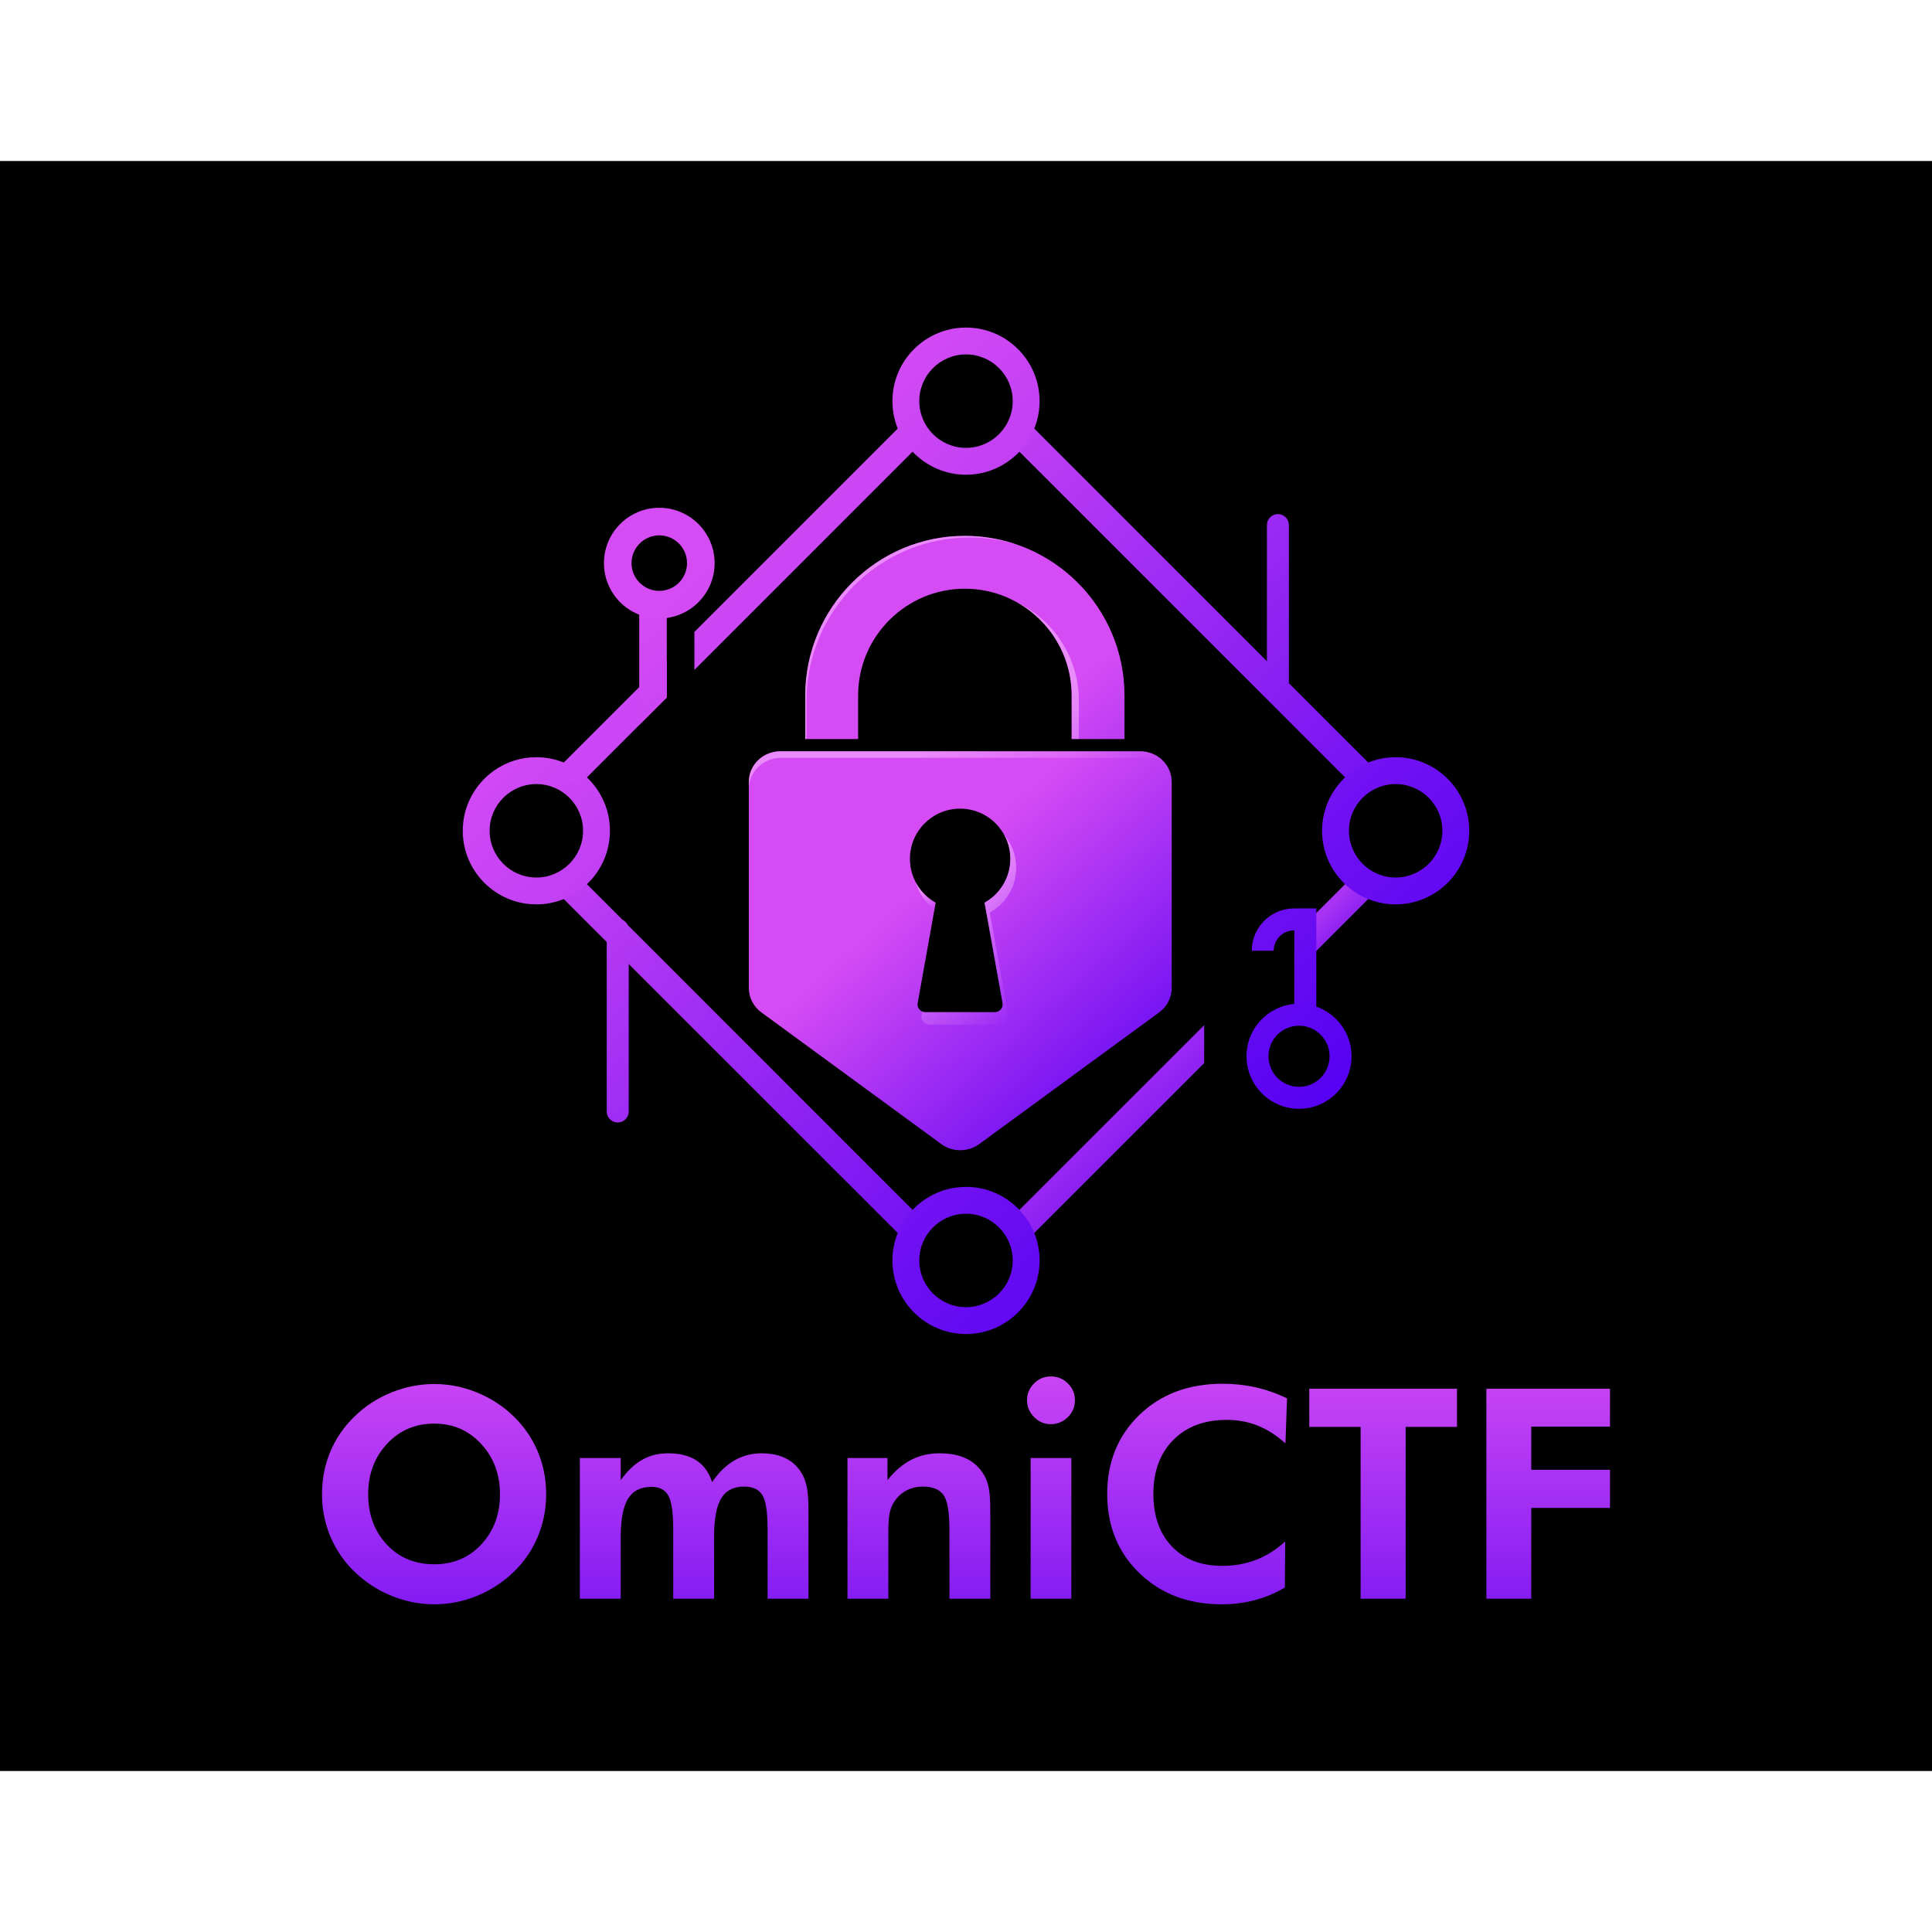
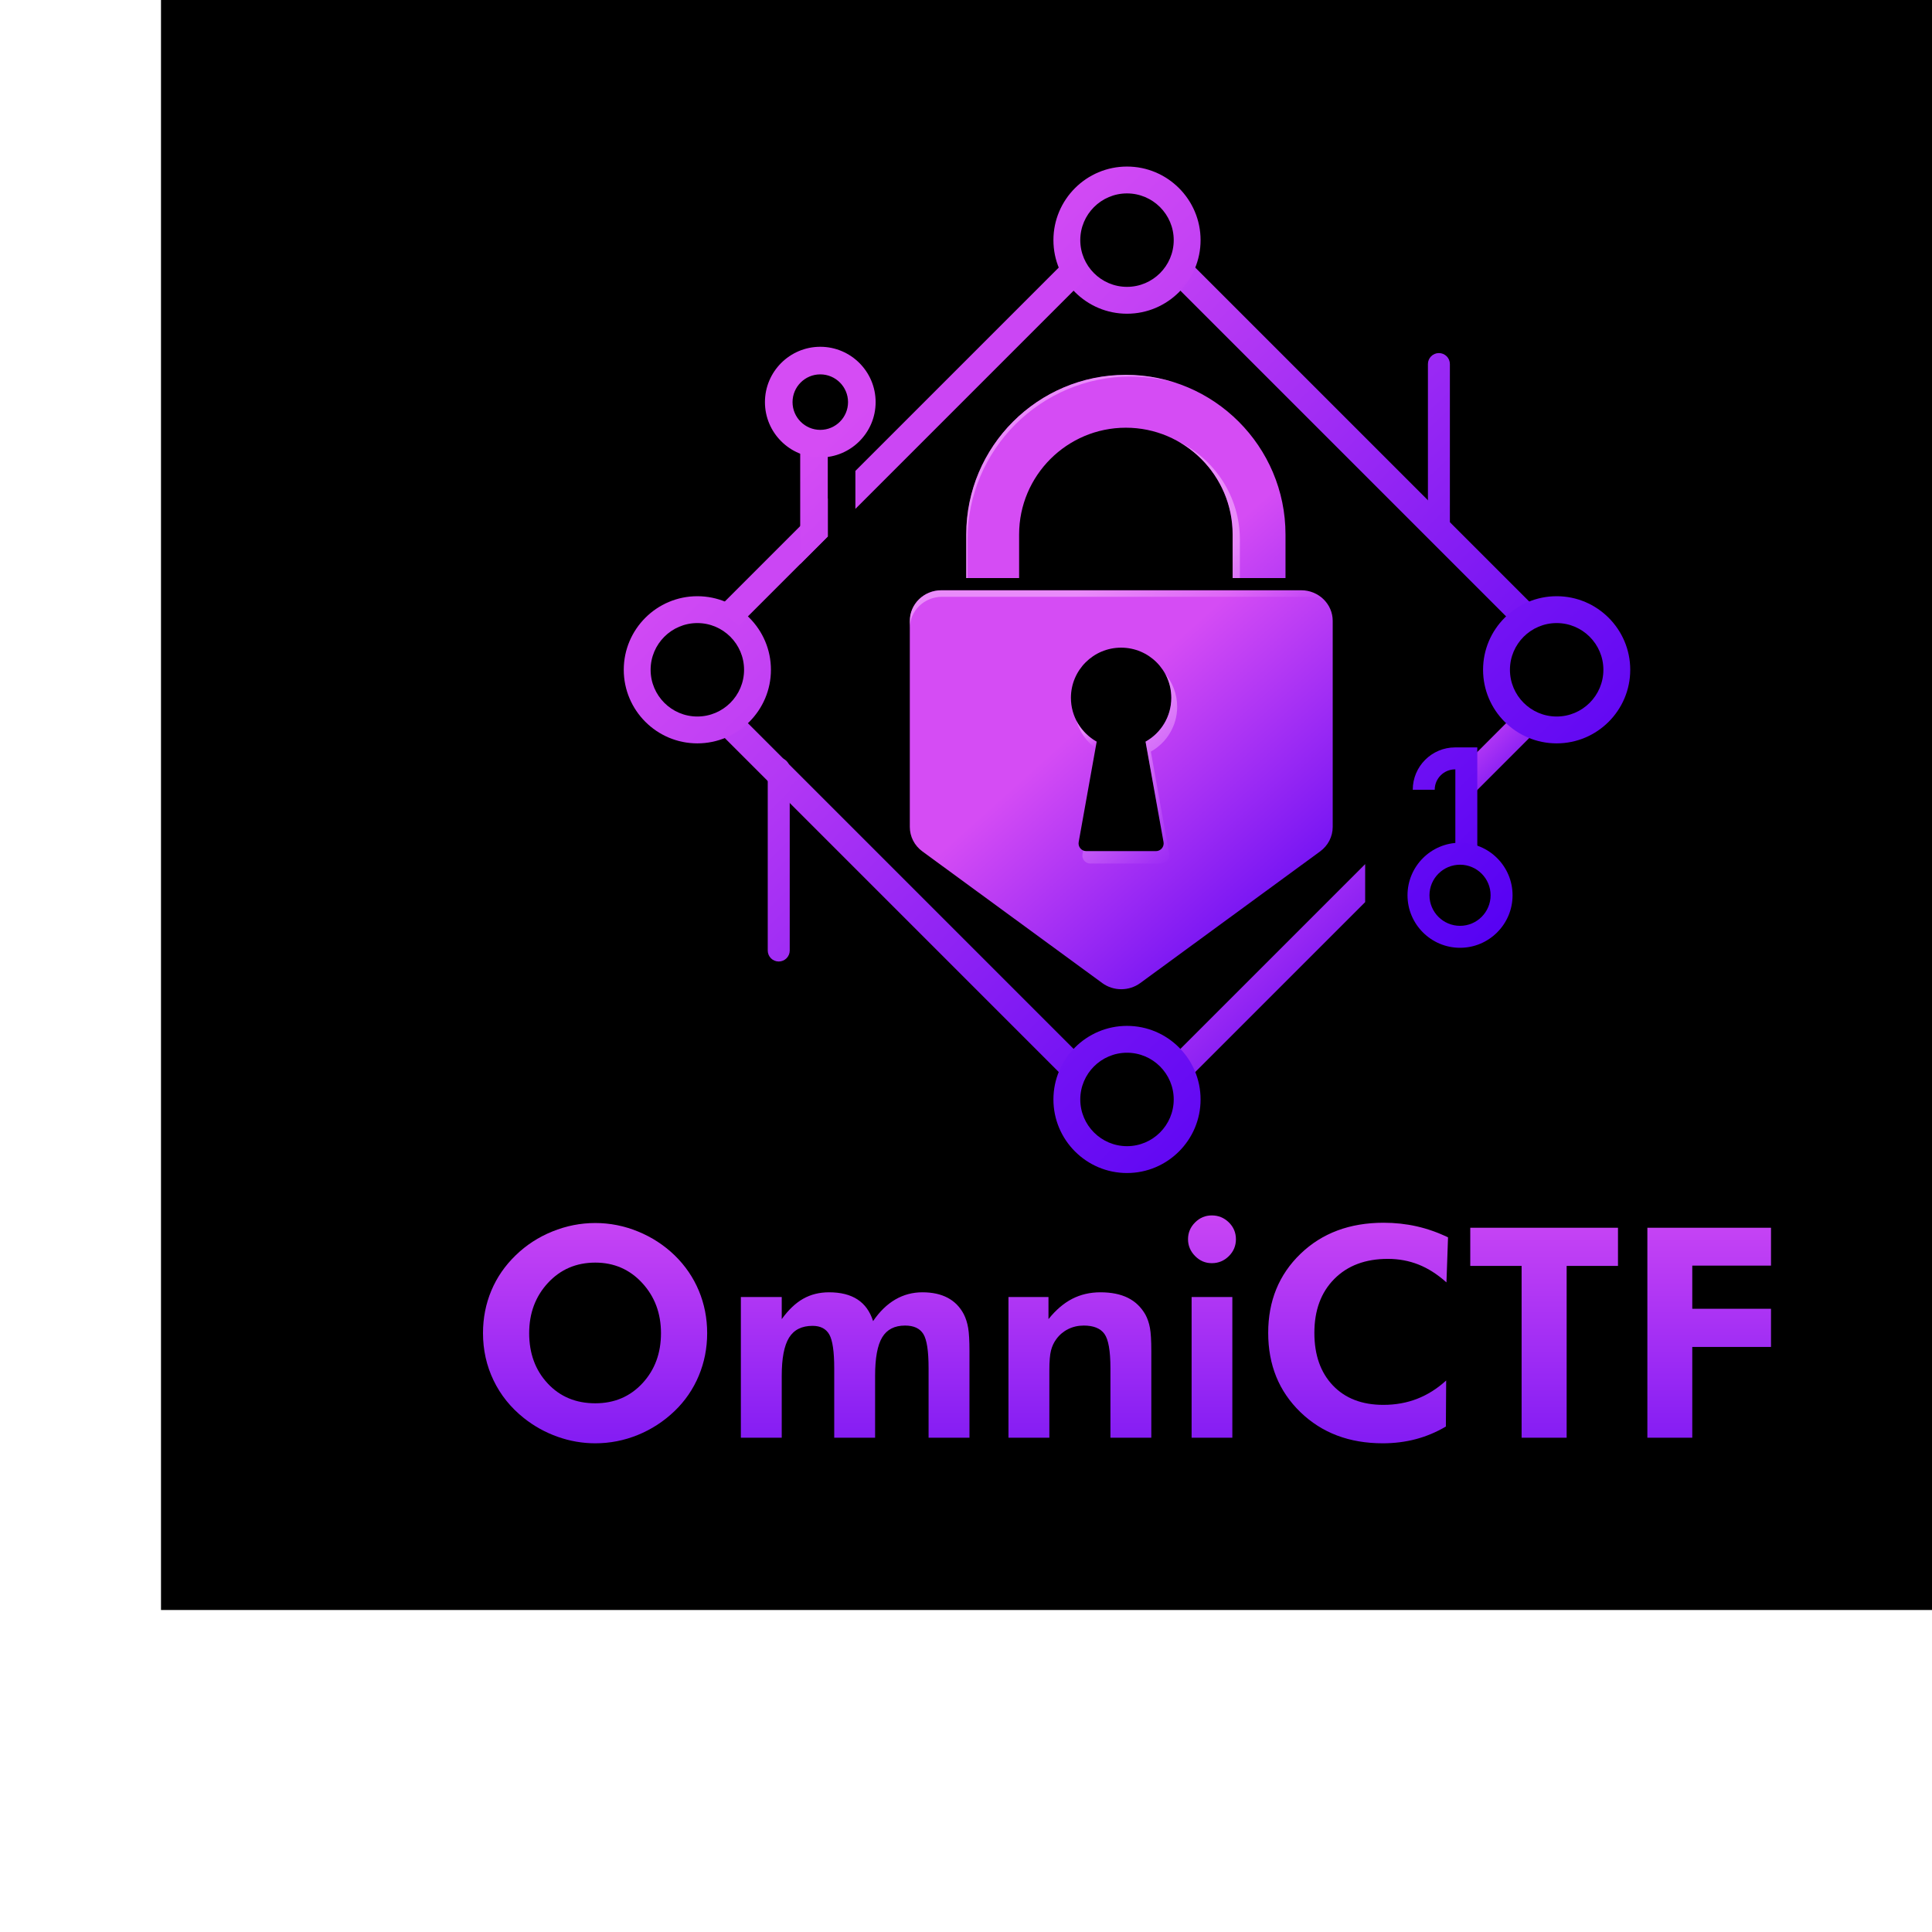
- <svg xmlns="http://www.w3.org/2000/svg" version="1.2" viewBox="0 0 1200 1000" width="64px" height="64px">
+ <svg xmlns="http://www.w3.org/2000/svg" version="1.2" viewBox="0 0 1000 1200" width="64px" height="64px">
  <defs>
    <linearGradient id="g1" x2="1" gradientUnits="userSpaceOnUse" gradientTransform="matrix(377.277,385.338,-24.836,24.316,684.586,-13.184)">
      <stop offset="0" stop-color="#d54cf4" />
      <stop offset="1" stop-color="#5400f3" />
    </linearGradient>
    <linearGradient id="g2" x2="1" gradientUnits="userSpaceOnUse" gradientTransform="matrix(125.777,128.465,-1203.134,1177.965,697.566,468.987)">
      <stop offset="0" stop-color="#d54cf4" />
      <stop offset="1" stop-color="#5400f3" />
    </linearGradient>
    <linearGradient id="g3" x2="1" gradientUnits="userSpaceOnUse" gradientTransform="matrix(49.292,50.345,-187.823,183.894,838.523,416.42)">
      <stop offset="0" stop-color="#d54cf4" />
      <stop offset="1" stop-color="#5400f3" />
    </linearGradient>
    <linearGradient id="g4" x2="1" gradientUnits="userSpaceOnUse" gradientTransform="matrix(376.893,384.946,-24.71,24.193,399.117,266.26)">
      <stop offset="0" stop-color="#d54cf4" />
      <stop offset="1" stop-color="#5400f3" />
    </linearGradient>
    <linearGradient id="g5" x2="1" gradientUnits="userSpaceOnUse" gradientTransform="matrix(512.587,523.539,-523.539,512.587,599.627,56.387)">
      <stop offset="0" stop-color="#d54cf4" />
      <stop offset="1" stop-color="#5400f3" />
    </linearGradient>
    <linearGradient id="g6" x2="1" gradientUnits="userSpaceOnUse" gradientTransform="matrix(512.585,523.537,-523.537,512.585,222.148,204.58)">
      <stop offset="0" stop-color="#d54cf4" />
      <stop offset="1" stop-color="#5400f3" />
    </linearGradient>
    <linearGradient id="g7" x2="1" gradientUnits="userSpaceOnUse" gradientTransform="matrix(512.59,523.542,-523.542,512.59,492.961,-58.259)">
      <stop offset="0" stop-color="#d54cf4" />
      <stop offset="1" stop-color="#5400f3" />
    </linearGradient>
    <linearGradient id="g8" x2="1" gradientUnits="userSpaceOnUse" gradientTransform="matrix(512.587,523.539,-523.539,512.587,328.81,319.223)">
      <stop offset="0" stop-color="#d54cf4" />
      <stop offset="1" stop-color="#5400f3" />
    </linearGradient>
    <linearGradient id="g9" x2="1" gradientUnits="userSpaceOnUse" gradientTransform="matrix(140.988,156.343,-160.772,144.982,697.981,297.698)">
      <stop offset="0" stop-color="#d54cf4" />
      <stop offset="1" stop-color="#5400f3" />
    </linearGradient>
    <linearGradient id="g10" x2="1" gradientUnits="userSpaceOnUse" gradientTransform="matrix(146.777,162.763,-166.835,150.449,691.427,342.343)">
      <stop offset="0" stop-color="#d54cf4" />
      <stop offset="1" stop-color="#5400f3" />
    </linearGradient>
    <linearGradient id="g11" x2="1" gradientUnits="userSpaceOnUse" gradientTransform="matrix(112.7,124.974,-417.078,376.115,666.515,277.258)">
      <stop offset="0" stop-color="#ffffff" stop-opacity="1" />
      <stop offset="1" stop-color="#f8f8f8" stop-opacity="0" />
    </linearGradient>
    <linearGradient id="g12" x2="1" gradientUnits="userSpaceOnUse" gradientTransform="matrix(55.224,61.238,-25.326,22.839,741.44,270.52)">
      <stop offset="0" stop-color="#ffffff" stop-opacity="1" />
      <stop offset="1" stop-color="#f8f8f8" stop-opacity="0" />
    </linearGradient>
    <linearGradient id="g13" x2="1" gradientUnits="userSpaceOnUse" gradientTransform="matrix(51.756,57.393,-75.755,68.315,685.018,380.297)">
      <stop offset="0" stop-color="#ffffff" stop-opacity="1" />
      <stop offset="1" stop-color="#f8f8f8" stop-opacity="0" />
    </linearGradient>
    <linearGradient id="g14" x2="1" gradientUnits="userSpaceOnUse" gradientTransform="matrix(8.562,9.494,-1.803,1.626,583.643,444.667)">
      <stop offset="0" stop-color="#ffffff" stop-opacity="1" />
      <stop offset="1" stop-color="#f8f8f8" stop-opacity="0" />
    </linearGradient>
    <linearGradient id="g15" x2="1" gradientUnits="userSpaceOnUse" gradientTransform="matrix(77.415,85.847,-103.058,92.937,583.845,354.382)">
      <stop offset="0" stop-color="#ffffff" stop-opacity="1" />
      <stop offset="1" stop-color="#f8f8f8" stop-opacity="0" />
    </linearGradient>
    <linearGradient id="g16" x2="1" gradientUnits="userSpaceOnUse" gradientTransform="matrix(4044.791,4131.212,-44622.905,43689.434,281.199,-152.99)">
      <stop offset="0" stop-color="#d54cf4" />
      <stop offset="1" stop-color="#5400f3" />
    </linearGradient>
    <linearGradient id="g17" x2="1" gradientUnits="userSpaceOnUse" gradientTransform="matrix(2158.189,2204.301,-12305.628,12048.205,252.958,134.891)">
      <stop offset="0" stop-color="#d54cf4" />
      <stop offset="1" stop-color="#5400f3" />
    </linearGradient>
    <linearGradient id="g18" x2="1" gradientUnits="userSpaceOnUse" gradientTransform="matrix(449.084,458.679,-561.298,549.557,475.532,205.602)">
      <stop offset="0" stop-color="#d54cf4" />
      <stop offset="1" stop-color="#5400f3" />
    </linearGradient>
    <linearGradient id="g19" x2="1" gradientUnits="userSpaceOnUse" gradientTransform="matrix(512.586,523.538,-523.538,512.586,458.431,230.266)">
      <stop offset="0" stop-color="#d54cf4" />
      <stop offset="1" stop-color="#5400f3" />
    </linearGradient>
    <linearGradient id="g20" x2="1" gradientUnits="userSpaceOnUse" gradientTransform="matrix(426.012,435.115,-376.629,368.75,477.819,87.474)">
      <stop offset="0" stop-color="#d54cf4" />
      <stop offset="1" stop-color="#5400f3" />
    </linearGradient>
    <linearGradient id="g21" x2="1" gradientUnits="userSpaceOnUse" gradientTransform="matrix(512.583,523.535,-523.535,512.583,362.25,36.01)">
      <stop offset="0" stop-color="#d54cf4" />
      <stop offset="1" stop-color="#5400f3" />
    </linearGradient>
    <linearGradient id="g22" x2="1" gradientUnits="userSpaceOnUse" gradientTransform="matrix(384.002,392.206,-385.188,377.131,588.541,80.244)">
      <stop offset="0" stop-color="#d54cf4" />
      <stop offset="1" stop-color="#5400f3" />
    </linearGradient>
    <linearGradient id="g23" x2="1" gradientUnits="userSpaceOnUse" gradientTransform="matrix(385.549,393.787,-386.826,378.734,878.246,-213.771)">
      <stop offset="0" stop-color="#d54cf4" />
      <stop offset="1" stop-color="#5400f3" />
    </linearGradient>
    <linearGradient id="g24" x2="1" gradientUnits="userSpaceOnUse" gradientTransform="matrix(0,261.565,-266.163,0,336.844,730.936)">
      <stop offset="0" stop-color="#d54cf4" />
      <stop offset="1" stop-color="#5400f3" />
    </linearGradient>
    <linearGradient id="g25" x2="1" gradientUnits="userSpaceOnUse" gradientTransform="matrix(0,261.565,-411.175,0,459.885,730.936)">
      <stop offset="0" stop-color="#d54cf4" />
      <stop offset="1" stop-color="#5400f3" />
    </linearGradient>
    <linearGradient id="g26" x2="1" gradientUnits="userSpaceOnUse" gradientTransform="matrix(0,261.565,-256.918,0,616.718,730.936)">
      <stop offset="0" stop-color="#d54cf4" />
      <stop offset="1" stop-color="#5400f3" />
    </linearGradient>
    <linearGradient id="g27" x2="1" gradientUnits="userSpaceOnUse" gradientTransform="matrix(0,261.565,-56.366,0,973.132,730.936)">
      <stop offset="0" stop-color="#d54cf4" />
      <stop offset="1" stop-color="#5400f3" />
    </linearGradient>
    <linearGradient id="g28" x2="1" gradientUnits="userSpaceOnUse" gradientTransform="matrix(0,261.565,-213.271,0,827.559,730.936)">
      <stop offset="0" stop-color="#d54cf4" />
      <stop offset="1" stop-color="#5400f3" />
    </linearGradient>
    <linearGradient id="g29" x2="1" gradientUnits="userSpaceOnUse" gradientTransform="matrix(0,261.565,-184.027,0,951.759,730.936)">
      <stop offset="0" stop-color="#d54cf4" />
      <stop offset="1" stop-color="#5400f3" />
    </linearGradient>
    <linearGradient id="g30" x2="1" gradientUnits="userSpaceOnUse" gradientTransform="matrix(0,261.565,-154.012,0,1072.346,730.936)">
      <stop offset="0" stop-color="#d54cf4" />
      <stop offset="1" stop-color="#5400f3" />
    </linearGradient>
  </defs>
  <style>
		.s0 { fill: #000000 } 
		.s1 { fill: url(#g1) } 
		.s2 { fill: url(#g2) } 
		.s3 { fill: url(#g3) } 
		.s4 { fill: url(#g4) } 
		.s5 { fill: url(#g5) } 
		.s6 { fill: url(#g6) } 
		.s7 { fill: url(#g7) } 
		.s8 { fill: url(#g8) } 
		.s9 { fill: url(#g9) } 
		.s10 { fill: url(#g10) } 
		.s11 { fill: url(#g11) } 
		.s12 { fill: url(#g12) } 
		.s13 { fill: url(#g13) } 
		.s14 { fill: url(#g14) } 
		.s15 { fill: url(#g15) } 
		.s16 { fill: url(#g16) } 
		.s17 { fill: url(#g17) } 
		.s18 { fill: url(#g18) } 
		.s19 { fill: url(#g19) } 
		.s20 { fill: url(#g20) } 
		.s21 { fill: url(#g21) } 
		.s22 { fill: url(#g22) } 
		.s23 { fill: url(#g23) } 
		.s24 { fill: url(#g24) } 
		.s25 { fill: url(#g25) } 
		.s26 { fill: url(#g26) } 
		.s27 { fill: url(#g27) } 
		.s28 { fill: url(#g28) } 
		.s29 { fill: url(#g29) } 
		.s30 { fill: url(#g30) } 
	</style>
  <g id="Layer 1">
    <path id="&lt;Path&gt;" class="s0" d="m1200 1000h-1200v-1000h1200z" />
    <g id="&lt;Group&gt;">
      <g id="&lt;Group&gt;">
        <g id="&lt;Group&gt;">
          <g id="&lt;Group&gt;">
            <g id="&lt;Group&gt;">
              <path id="&lt;Path&gt;" class="s1" d="m854.29 378.09l-218.46-218.46c-1.92 5.39-5.17 10.27-9.28 14.31l212.92 212.92c4.26-3.92 9.35-6.96 14.82-8.77z" />
              <path id="&lt;Path&gt;" class="s2" d="m747.93 536.73l-119.55 119.54c3.84 4.26 6.78 9.39 8.57 15.02l110.98-110.97z" />
              <path id="&lt;Path&gt;" class="s3" d="m810.63 497.62l45.67-45.68c-5.83-1.5-11.03-4.37-15.37-8.21l-30.3 30.29z" />
              <path id="&lt;Path&gt;" class="s4" d="m571.97 656.62l-213.49-213.49c-4.17 3.97-9.19 7.08-14.6 8.99l219.41 219.42c1.65-5.57 4.69-10.66 8.68-14.92z" />
            </g>
            <g id="&lt;Group&gt;">
              <g id="&lt;Group&gt;">
                <path id="&lt;Compound Path&gt;" fill-rule="evenodd" class="s5" d="m600 194.86c-25.2 0-45.7-20.51-45.7-45.71 0-25.2 20.5-45.7 45.7-45.7 25.2 0 45.7 20.5 45.7 45.7 0 25.2-20.5 45.71-45.7 45.71zm0-74.73c-16 0-29.02 13.02-29.02 29.02 0 16 13.02 29.02 29.02 29.02 16 0 29.02-13.02 29.02-29.02 0-16-13.02-29.02-29.02-29.02z" />
              </g>
              <g id="&lt;Group&gt;">
                <path id="&lt;Compound Path&gt;" fill-rule="evenodd" class="s6" d="m600 728.59c-25.2 0-45.7-20.5-45.7-45.7 0-25.2 20.5-45.7 45.7-45.7 25.2 0 45.7 20.5 45.7 45.7 0 25.2-20.5 45.7-45.7 45.7zm0-74.72c-16 0-29.02 13.02-29.02 29.02 0 16 13.02 29.02 29.02 29.02 16 0 29.02-13.02 29.02-29.02 0-16-13.02-29.02-29.02-29.02z" />
              </g>
            </g>
            <g id="&lt;Group&gt;">
              <g id="&lt;Group&gt;">
                <path id="&lt;Compound Path&gt;" fill-rule="evenodd" class="s7" d="m866.87 461.72c-25.2 0-45.71-20.5-45.71-45.7 0-25.2 20.51-45.7 45.71-45.7 25.2 0 45.7 20.5 45.7 45.7 0 25.2-20.5 45.7-45.7 45.7zm0-74.72c-16 0-29.02 13.02-29.02 29.02 0 16 13.02 29.02 29.02 29.02 16 0 29.02-13.02 29.02-29.02 0-16-13.02-29.02-29.02-29.02z" />
              </g>
              <g id="&lt;Group&gt;">
                <path id="&lt;Compound Path&gt;" fill-rule="evenodd" class="s8" d="m333.13 461.72c-25.2 0-45.7-20.5-45.7-45.7 0-25.2 20.5-45.7 45.7-45.7 25.2 0 45.71 20.5 45.71 45.7 0 25.2-20.51 45.7-45.71 45.7zm0-74.72c-16 0-29.02 13.02-29.02 29.02 0 16 13.02 29.02 29.02 29.02 16 0 29.02-13.02 29.02-29.02 0-16-13.02-29.02-29.02-29.02z" />
              </g>
            </g>
          </g>
          <g id="&lt;Group&gt;">
            <g id="&lt;Group&gt;">
              <path id="&lt;Path&gt;" class="s9" d="m698.45 359.03h-32.85v-27.07c0-36.56-29.75-66.3-66.31-66.3-36.56 0-66.3 29.74-66.3 66.3v27.07h-32.85v-27.07c0-54.67 44.48-99.15 99.15-99.15 54.68 0 99.16 44.48 99.16 99.15z" />
            </g>
            <path id="&lt;Compound Path&gt;" fill-rule="evenodd" class="s10" d="m727.77 385.62v128.02c0 5.96-2.88 11.58-7.79 15.17l-111.75 81.79c-6.98 5.1-16.61 5.1-23.59 0l-111.75-81.79c-4.91-3.59-7.79-9.21-7.79-15.17v-128.02c0-10.49 8.77-19 19.58-19h223.51c10.81 0 19.58 8.51 19.58 19zm-116.26 75.03c9.54-5.33 16-15.51 16-27.22 0-17.21-13.96-31.16-31.17-31.16-17.21 0-31.17 13.95-31.17 31.16 0 11.71 6.46 21.89 16 27.22l-11.18 62.36c-0.53 2.94 1.73 5.64 4.72 5.64h43.26c2.99 0 5.25-2.7 4.72-5.64z" />
            <g id="&lt;Group&gt;" style="mix-blend-mode: soft-light">
              <path id="&lt;Path&gt;" class="s11" d="m500.93 335.24c0-55.9 45.48-101.38 101.39-101.38 9.8 0 19.28 1.42 28.26 4.03-9.85-3.28-20.36-5.08-31.29-5.08-54.67 0-99.15 44.48-99.15 99.15v27.07h0.79z" />
              <path id="&lt;Path&gt;" class="s12" d="m670.11 359.03v-23.79c0-26.85-15.69-50.11-38.39-61.08 20.2 11.38 33.88 33.02 33.88 57.8v27.07z" />
            </g>
            <g id="&lt;Group&gt;" style="mix-blend-mode: soft-light">
              <path id="&lt;Path&gt;" class="s13" d="m631.16 439c0-7.78-2.79-14.9-7.43-20.44 2.41 4.42 3.78 9.49 3.78 14.87 0 11.71-6.46 21.89-16 27.22l11.18 62.36c0.53 2.94-1.73 5.64-4.72 5.64h-43.26q-1.05-0.02-1.94-0.42l-0.42 2.36c-0.54 3.01 1.77 5.77 4.83 5.77h44.24c3.05 0 5.36-2.76 4.82-5.77l-11.44-63.76c9.76-5.45 16.36-15.86 16.36-27.83z" />
              <path id="&lt;Path&gt;" class="s14" d="m580.45 464.68l0.72-4.03c-5.34-2.98-9.72-7.49-12.53-12.94 1.95 6.89 6.18 12.83 11.81 16.97z" />
              <path id="&lt;Path&gt;" class="s15" d="m485.12 370.68h228.54c3.19 0 6.19 0.75 8.86 2.03-3.57-3.74-8.66-6.09-14.33-6.09h-223.51c-10.81 0-19.58 8.51-19.58 19v4.49c0-10.73 8.96-19.43 20.02-19.43z" />
            </g>
          </g>
          <g id="&lt;Group&gt;">
            <path id="&lt;Path&gt;" class="s16" d="m431.3 316.09l141.51-141.52c-4.02-3.99-7.19-8.89-9.26-14.33l-132.25 132.24z" />
            <path id="&lt;Path&gt;" class="s17" d="m414.16 309.63h-0.01l-17.13 17.13-52.73 52.73c5.51 1.96 10.37 5.15 14.35 9.26l38.38-38.38 17.13-17.13 0.01-0.01z" />
          </g>
          <g id="&lt;Group&gt;">
            <path id="&lt;Path&gt;" class="s18" d="m414.15 280.34v52.9l-17.13 17.13v-70.03z" />
          </g>
          <g id="&lt;Group&gt;">
            <path id="&lt;Compound Path&gt;" fill-rule="evenodd" class="s19" d="m409.49 284.14c-18.95 0-34.37-15.42-34.37-34.37 0-18.96 15.42-34.38 34.37-34.38 18.96 0 34.38 15.42 34.38 34.38 0 18.95-15.42 34.37-34.38 34.37zm0-51.61c-9.5 0-17.23 7.73-17.23 17.24 0 9.5 7.73 17.23 17.23 17.23 9.5 0 17.24-7.73 17.24-17.23 0-9.51-7.74-17.24-17.24-17.24z" />
          </g>
          <g id="&lt;Group&gt;">
            <path id="&lt;Path&gt;" class="s20" d="m817.58 527.01h-13.64v-49.14h-0.15c-6.98 0-12.66 5.68-12.66 12.65h-13.64c0-14.5 11.79-26.29 26.3-26.29h13.79z" />
          </g>
          <g id="&lt;Group&gt;">
            <path id="&lt;Compound Path&gt;" fill-rule="evenodd" class="s21" d="m806.86 588.69c-17.99 0-32.63-14.63-32.63-32.62 0-17.99 14.64-32.63 32.63-32.63 17.99 0 32.62 14.64 32.62 32.63 0 17.99-14.63 32.62-32.62 32.62zm0-51.6c-10.47 0-18.99 8.51-18.99 18.98 0 10.46 8.52 18.98 18.99 18.98 10.46 0 18.98-8.52 18.98-18.98 0-10.47-8.52-18.98-18.98-18.98z" />
          </g>
          <g id="&lt;Group&gt;">
            <path id="&lt;Path&gt;" class="s22" d="m383.69 597.21c-3.77 0-6.83-3.05-6.83-6.82v-112.93c0-3.77 3.06-6.82 6.83-6.82 3.76 0 6.82 3.05 6.82 6.82v112.93c0 3.77-3.06 6.82-6.82 6.82z" />
          </g>
          <g id="&lt;Group&gt;">
            <path id="&lt;Path&gt;" class="s23" d="m793.73 337.1c-3.77 0-6.82-3.06-6.82-6.82v-104.16c0-3.77 3.05-6.82 6.82-6.82 3.77 0 6.82 3.05 6.82 6.82v104.16c0 3.76-3.05 6.82-6.82 6.82z" />
          </g>
        </g>
        <g id="&lt;Group&gt;">
          <path id="&lt;Compound Path&gt;" fill-rule="evenodd" class="s24" d="m339.23 828.05q0 13.99-5.21 26.46-5.21 12.47-15.01 21.91-10.16 9.71-22.9 14.88-12.73 5.16-26.36 5.16-11.94 0-23.38-4.05-11.45-4.05-20.98-11.62-12.3-9.8-18.84-23.43-6.55-13.63-6.55-29.31 0-14.07 5.17-26.41 5.16-12.33 15.14-21.96 9.8-9.53 22.76-14.78 12.96-5.26 26.68-5.26 13.63 0 26.5 5.26 12.87 5.25 22.76 14.78 9.89 9.63 15.05 22.01 5.17 12.38 5.17 26.36zm-69.48 43.56q17.72 0 29.26-12.42 11.54-12.43 11.54-31.14-0.01-18.52-11.67-31.17-11.67-12.65-29.13-12.65-17.73 0-29.4 12.6-11.67 12.61-11.67 31.22 0 18.89 11.5 31.23 11.49 12.33 29.57 12.33z" />
          <path id="&lt;Compound Path&gt;" class="s25" d="m385.55 892.99h-25.39v-87.38h25.39v13.72q6.23-8.65 13.32-12.65 7.08-4.01 16.07-4.01 10.87 0 17.68 4.45 6.82 4.46 9.67 13.45 6.06-8.91 13.76-13.4 7.71-4.5 16.88-4.5 9.27 0 15.72 3.43 6.46 3.43 10.03 10.28 1.87 3.75 2.67 8.47 0.8 4.72 0.8 14.34v2.76 51.04h-25.39v-43.2q0-15.95-3.25-21.2-3.25-5.26-11.36-5.26-9.79 0-14.2 7.31-4.41 7.3-4.41 23.87v38.48h-25.39v-43.2q0-15.41-3.03-20.85-3.03-5.43-10.42-5.43-10.07 0-14.61 7.35-4.54 7.35-4.54 23.65z" />
          <path id="&lt;Compound Path&gt;" class="s26" d="m526.38 892.99v-87.38h24.85v13.72q6.86-8.56 14.75-12.61 7.88-4.05 17.5-4.05 10.15 0 17.06 3.43 6.9 3.43 10.91 10.46 1.96 3.66 2.8 8.24 0.85 4.59 0.85 14.39v2.76 51.04h-25.39v-43.2q0-16.12-3.74-21.29-3.74-5.17-12.82-5.17-5.26 0-9.67 2.19-4.41 2.18-7.35 6.19-2.32 3.11-3.34 7.12-1.02 4.01-1.02 12.2v3.48 38.48z" />
          <path id="&lt;Compound Path&gt;" class="s27" d="m637.9 769.71q0-6.06 4.37-10.42 4.36-4.37 10.42-4.37 6.14 0 10.56 4.32 4.4 4.32 4.41 10.47-0.01 6.15-4.41 10.51-4.42 4.36-10.56 4.36-6.06 0.01-10.42-4.45-4.37-4.45-4.37-10.42zm2.23 123.28v-87.38h25.3v87.38z" />
          <path id="&lt;Compound Path&gt;" class="s28" d="m798.42 796.52q-8.46-7.57-17.37-11.09-8.91-3.52-19.06-3.52-20.85 0-33.23 12.47-12.38 12.47-12.38 33.49 0 20.58 11.49 32.65 11.49 12.07 31.35 12.07 11.32 0 21.03-3.78 9.71-3.79 17.99-11.36l-0.18 28.59q-8.9 5.26-18.66 7.84-9.75 2.58-20.53 2.58-31.18 0-51.18-19.37-19.99-19.37-19.99-49.22 0-29.74 20.04-49.08 20.04-19.32 51.66-19.32 10.6 0 20.49 2.22 9.89 2.23 19.51 6.86z" />
          <path id="&lt;Compound Path&gt;" class="s29" d="m873.07 786.28v106.71h-27.97v-106.71h-31.89v-23.7h91.75v23.7z" />
          <path id="&lt;Compound Path&gt;" class="s30" d="m923.21 892.99v-130.41h76.79v23.52h-48.9v26.81h48.9v23.7h-48.9v56.38z" />
        </g>
      </g>
      <g id="&lt;Group&gt;">
			</g>
    </g>
  </g>
</svg>
